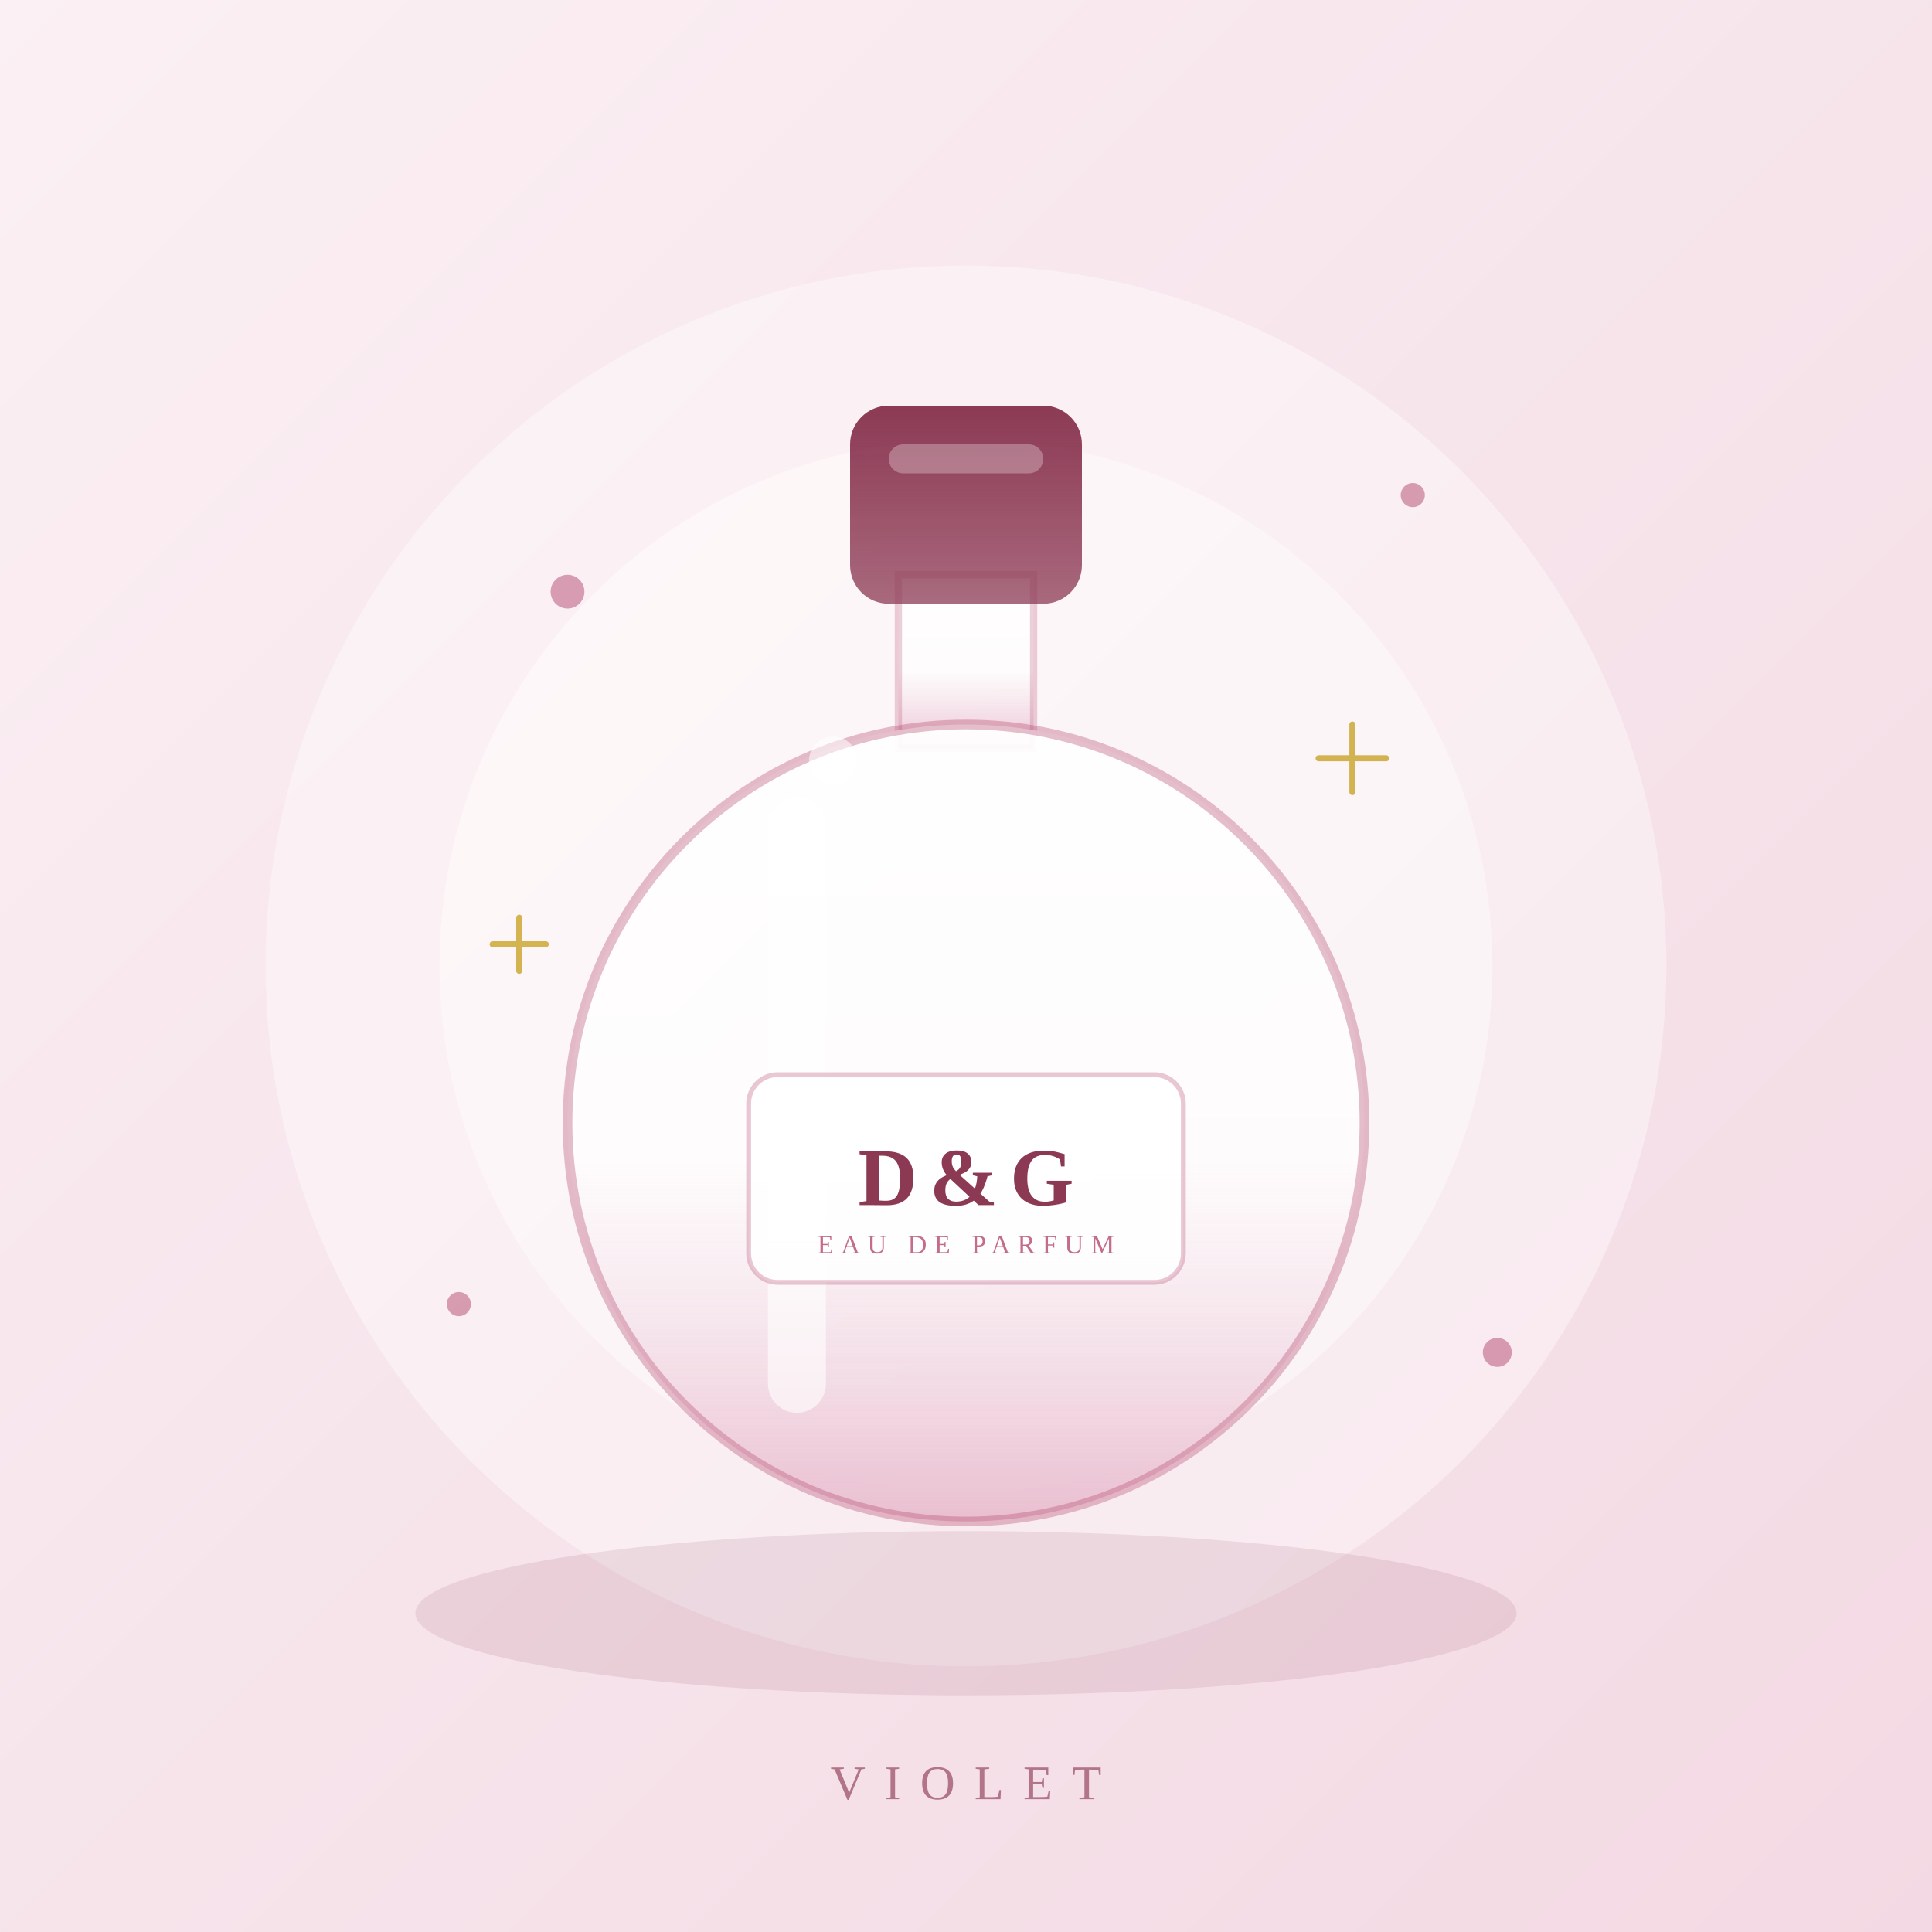
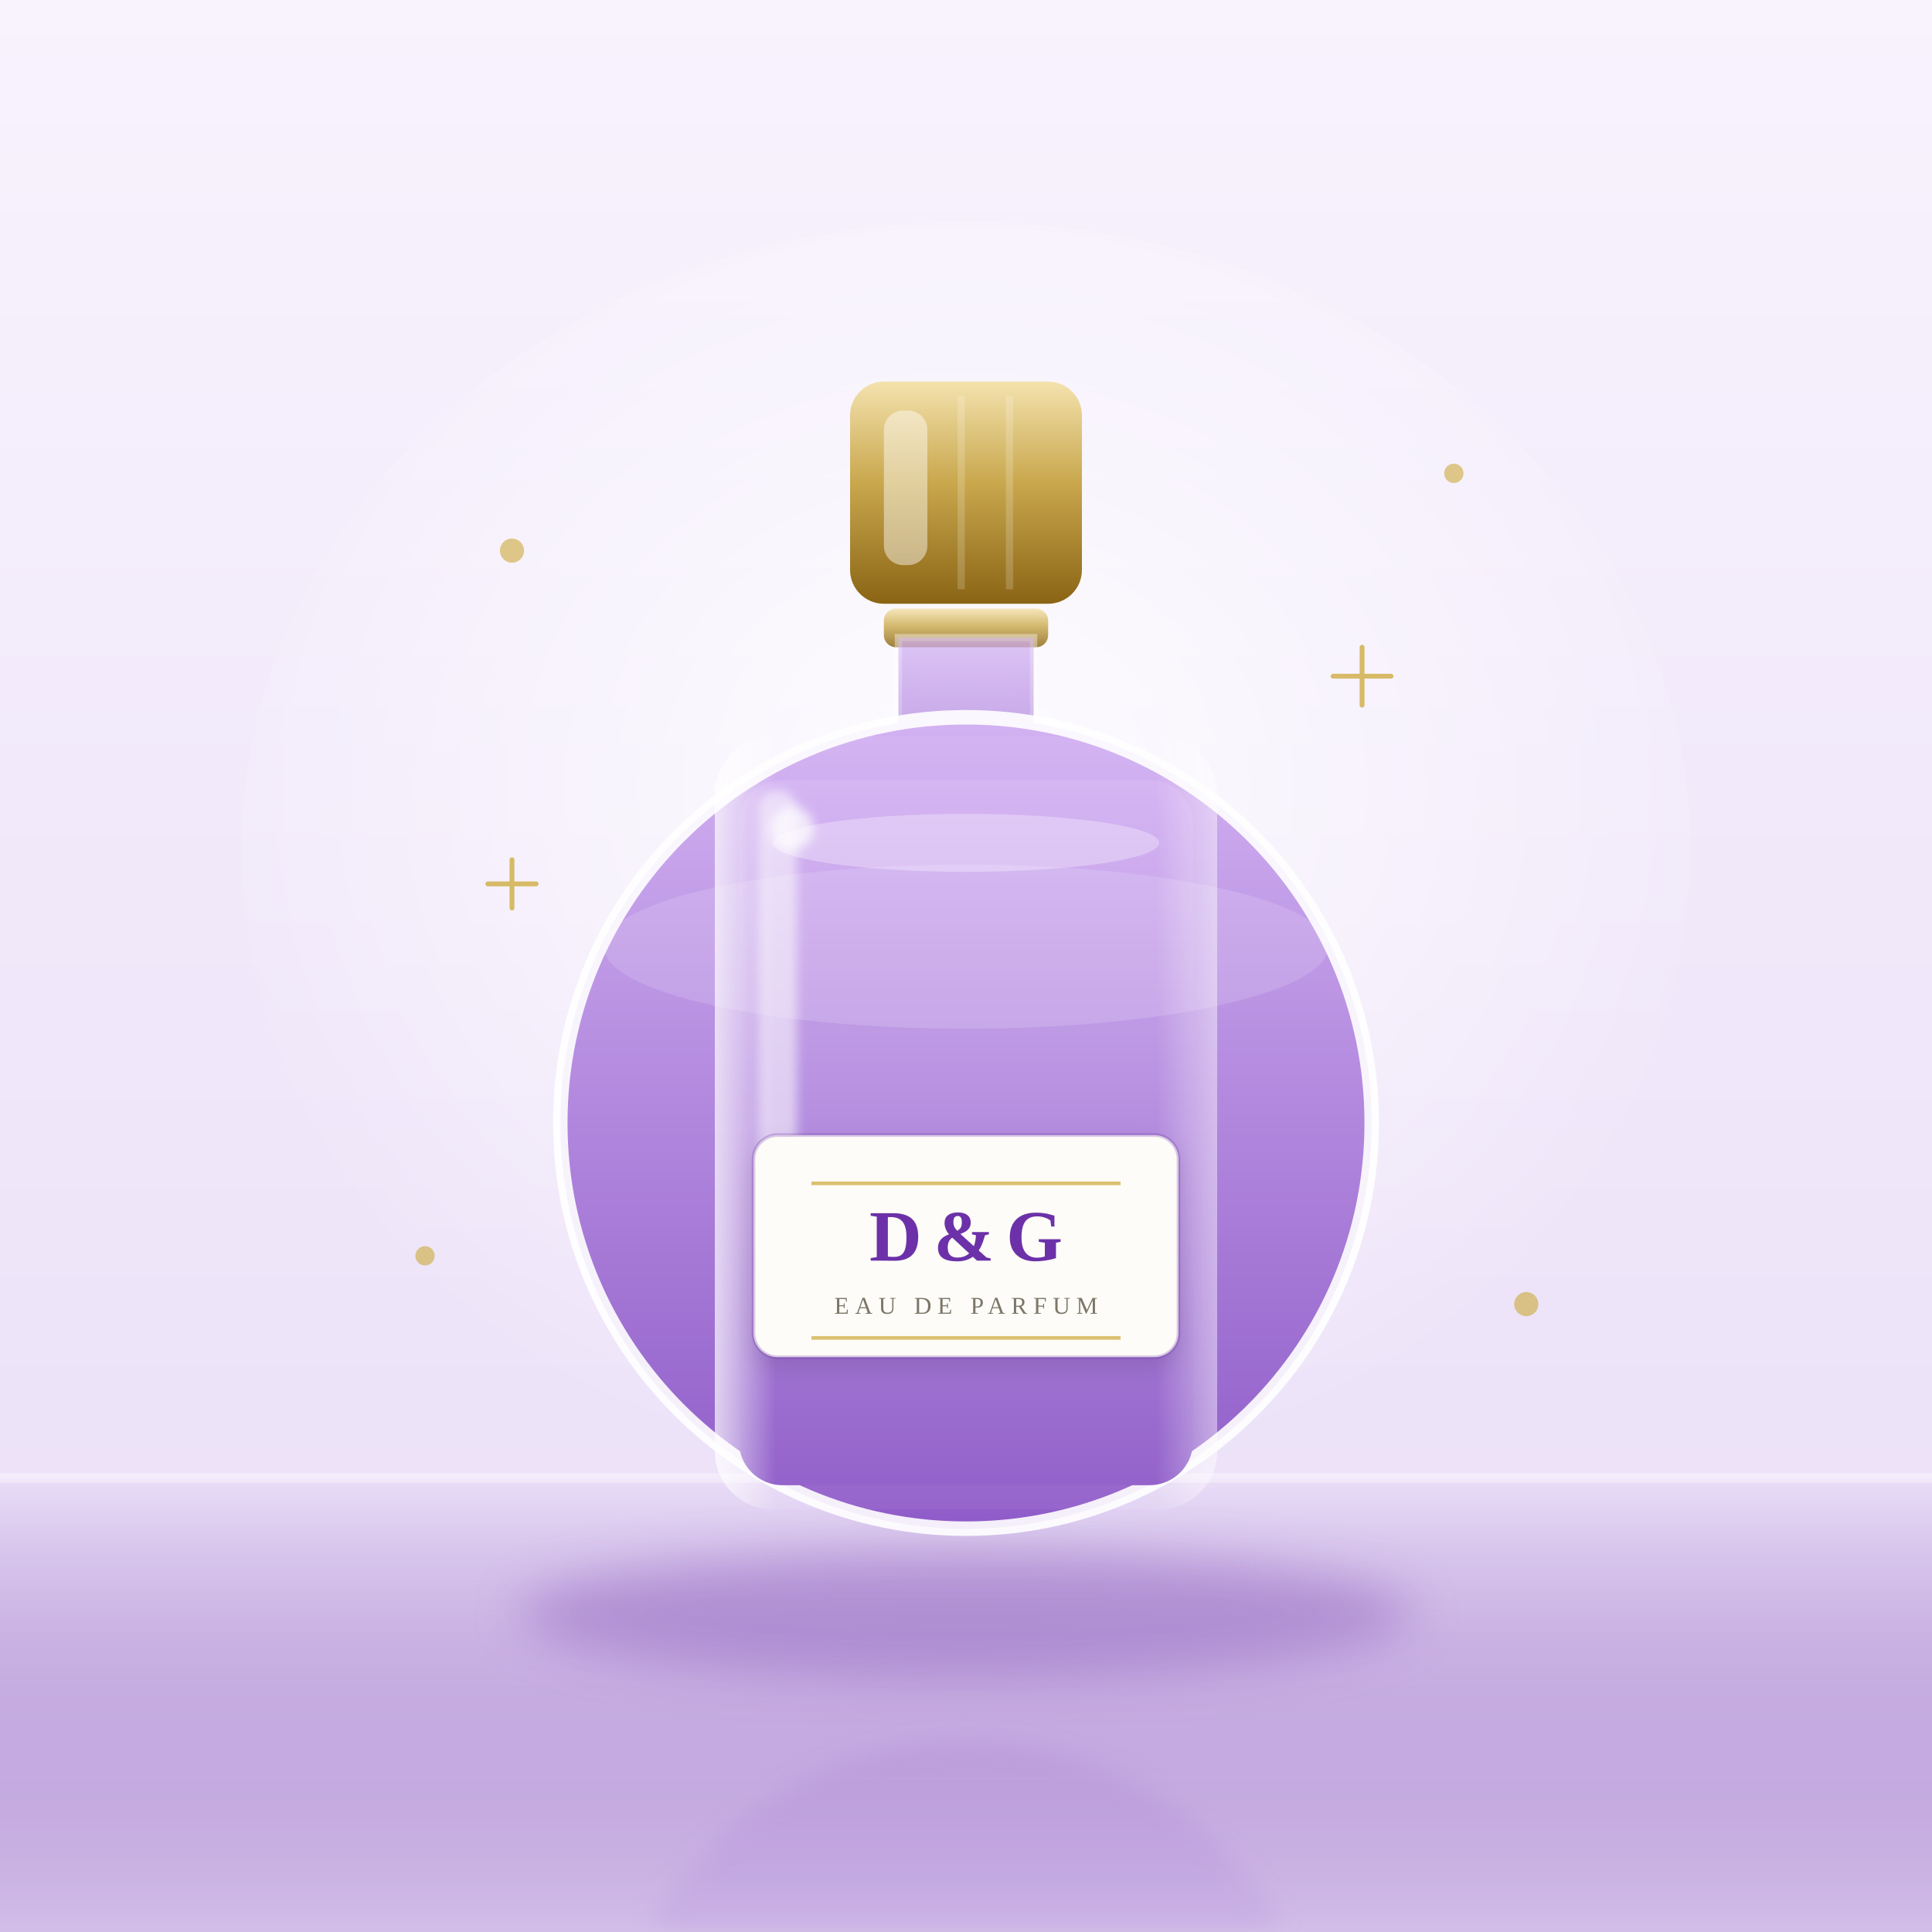
<svg xmlns="http://www.w3.org/2000/svg" viewBox="0 0 800 800" font-family="Georgia, 'Times New Roman', serif">
  <defs>
-     <linearGradient id="bg" x1="0" y1="0" x2="1" y2="1">
-       <stop offset="0" stop-color="#FBF0F4" />
-       <stop offset="1" stop-color="#F3D9E3" />
+     <linearGradient id="wall" x1="0" y1="0" x2="0" y2="1">
+       <stop offset="0" stop-color="#F8F3FD" />
+       <stop offset="1" stop-color="#E9DDF7" />
    </linearGradient>
-     <linearGradient id="glass" x1="0" y1="0" x2="0" y2="1">
-       <stop offset="0" stop-color="#FFFFFF" stop-opacity=".95" />
-       <stop offset=".55" stop-color="#FFFFFF" stop-opacity=".65" />
-       <stop offset="1" stop-color="#E9BFD0" />
+     <linearGradient id="floor" x1="0" y1="0" x2="0" y2="1">
+       <stop offset="0" stop-color="#E9DDF7" />
+       <stop offset="1" stop-color="#6C31A8" stop-opacity=".18" />
    </linearGradient>
-     <linearGradient id="cap" x1="0" y1="0" x2="0" y2="1">
-       <stop offset="0" stop-color="#8C3A54" />
-       <stop offset="1" stop-color="#8C3A54" stop-opacity=".75" />
+     <radialGradient id="glow" cx=".5" cy=".45" r=".55">
+       <stop offset="0" stop-color="#ffffff" stop-opacity=".85" />
+       <stop offset="1" stop-color="#ffffff" stop-opacity="0" />
+     </radialGradient>
+     <linearGradient id="liquid" x1="0" y1="0" x2="0" y2="1">
+       <stop offset="0" stop-color="#D3B2F2" />
+       <stop offset="1" stop-color="#8E5BC8" />
    </linearGradient>
+     <linearGradient id="capg" x1="0" y1="0" x2="0" y2="1">
+       <stop offset="0" stop-color="#F4E2AE" />
+       <stop offset=".45" stop-color="#C9A84E" />
+       <stop offset="1" stop-color="#8A6414" />
+     </linearGradient>
+     <linearGradient id="glassSide" x1="0" y1="0" x2="1" y2="0">
+       <stop offset="0" stop-color="#ffffff" stop-opacity=".7" />
+       <stop offset=".12" stop-color="#ffffff" stop-opacity=".05" />
+       <stop offset=".88" stop-color="#ffffff" stop-opacity=".05" />
+       <stop offset="1" stop-color="#ffffff" stop-opacity=".45" />
+     </linearGradient>
+     <filter id="blur10" x="-40%" y="-40%" width="180%" height="180%">
+       <feGaussianBlur stdDeviation="10" />
+     </filter>
+     <filter id="blur5" x="-40%" y="-40%" width="180%" height="180%">
+       <feGaussianBlur stdDeviation="5" />
+     </filter>
+     <filter id="blur2" x="-40%" y="-40%" width="180%" height="180%">
+       <feGaussianBlur stdDeviation="2" />
+     </filter>
  </defs>
-   <rect width="800" height="800" fill="url(#bg)" />
-   <circle cx="400" cy="400" r="290" fill="#ffffff" opacity=".38" />
-   <circle cx="400" cy="400" r="218" fill="#ffffff" opacity=".4" />
-   <g fill="#B4486E" opacity=".5">
-     <circle cx="235" cy="245" r="7" />
-     <circle cx="585" cy="205" r="5" />
-     <circle cx="620" cy="560" r="6" />
-     <circle cx="190" cy="540" r="5" />
+   <rect width="800" height="800" fill="url(#wall)" />
+   <rect y="612" width="800" height="188" fill="url(#floor)" />
+   <rect y="610" width="800" height="4" fill="#ffffff" opacity=".35" />
+   <ellipse cx="400" cy="352" rx="300" ry="260" fill="url(#glow)" />
+   <ellipse cx="400" cy="668" rx="185" ry="26" fill="#6C31A8" opacity=".3" filter="url(#blur10)" />
+   <g transform="translate(0 1336) scale(1 -1)" opacity=".14" filter="url(#blur5)">
+     <circle cx="400" cy="465" r="150" fill="url(#liquid)" />
  </g>
-   <g stroke="#C9A227" stroke-width="2.5" stroke-linecap="round" opacity=".8">
-     <path d="M560 300v28M546 314h28" />
-     <path d="M215 380v22M204 391h22" />
+   <rect x="352" y="158" width="96" height="92" rx="14" fill="url(#capg)" />
+   <rect x="366" y="170" width="18" height="64" rx="8" fill="#ffffff" opacity=".45" />
+   <path d="M398 164v80M418 164v80" stroke="#ffffff" opacity=".18" stroke-width="3" />
+   <rect x="366" y="252" width="68" height="16" rx="5" fill="url(#capg)" />
+   <rect x="366" y="252" width="68" height="16" rx="5" fill="#ffffff" opacity=".18" />
+   <rect x="372" y="264" width="56" height="42" fill="#D3B2F2" opacity=".55" stroke="rgba(255,255,255,.7)" stroke-width="3" />
+   <rect x="372" y="264" width="56" height="42" fill="url(#liquid)" opacity=".4" />
+   <circle cx="400" cy="465" r="168" fill="url(#liquid)" stroke="rgba(255,255,255,.9)" stroke-width="6" />
+   <rect x="306" y="323" width="188" height="292" rx="18" fill="url(#liquid)" />
+   <ellipse cx="400" cy="349" rx="80" ry="12" fill="#ffffff" opacity=".3" />
+   <ellipse cx="400" cy="392" rx="150" ry="34" fill="#ffffff" opacity=".14" />
+   <rect x="296" y="305" width="208" height="320" rx="24" fill="url(#glassSide)" />
+   <rect x="314" y="327" width="16" height="226" rx="8" fill="#ffffff" opacity=".55" filter="url(#blur2)" />
+   <circle cx="328" cy="343" r="9" fill="#ffffff" opacity=".7" filter="url(#blur2)" />
+   <rect x="312" y="474" width="176" height="92" rx="10" fill="#000000" opacity=".12" filter="url(#blur5)" />
+   <rect x="312" y="470" width="176" height="92" rx="10" fill="#FDFCF8" />
+   <rect x="312" y="470" width="176" height="92" rx="10" fill="none" stroke="#6C31A8" stroke-opacity=".25" stroke-width="1.5" />
+   <line x1="336" y1="490" x2="464" y2="490" stroke="#C9A227" stroke-opacity=".65" stroke-width="1.5" />
+   <text x="400" y="522" font-size="30" letter-spacing="5" fill="#6C31A8" text-anchor="middle" font-weight="600">D&amp;G</text>
+   <text x="400" y="544" font-size="10" letter-spacing="2.5" fill="#7d7668" text-anchor="middle">EAU DE PARFUM</text>
+   <line x1="336" y1="554" x2="464" y2="554" stroke="#C9A227" stroke-opacity=".65" stroke-width="1.5" />
+   <g fill="#C9A227" opacity=".55">
+     <circle cx="212" cy="228" r="5" />
+     <circle cx="602" cy="196" r="4" />
+     <circle cx="632" cy="540" r="5" />
+     <circle cx="176" cy="520" r="4" />
  </g>
-   <ellipse cx="400" cy="668" rx="228" ry="34" fill="#8C3A54" opacity=".12" />
-   <rect x="372" y="238" width="56" height="72" fill="url(#glass)" stroke="#B4486E" stroke-opacity=".25" stroke-width="3" />
-   <rect x="352" y="168" width="96" height="82" rx="16" fill="url(#cap)" />
-   <rect x="368" y="184" width="64" height="12" rx="6" fill="#ffffff" opacity=".28" />
-   <circle cx="400" cy="465" r="165" fill="url(#glass)" stroke="#B4486E" stroke-opacity=".35" stroke-width="4" />
-   <rect x="318" y="330" width="24" height="255" rx="12" fill="#ffffff" opacity=".6" />
-   <circle cx="345" cy="315" r="10" fill="#ffffff" opacity=".55" />
-   <rect x="310" y="445" width="180" height="86" rx="12" fill="#ffffff" opacity=".9" />
-   <rect x="310" y="445" width="180" height="86" rx="12" fill="none" stroke="#B4486E" stroke-opacity=".3" stroke-width="2" />
-   <text x="400" y="499" font-size="34" letter-spacing="5" fill="#8C3A54" text-anchor="middle" font-weight="600">D&amp;G</text>
-   <text x="400" y="519" font-size="11" letter-spacing="3" fill="#B4486E" text-anchor="middle" opacity=".8">EAU DE PARFUM</text>
-   <text x="400" y="745" font-size="20" letter-spacing="8" fill="#8C3A54" text-anchor="middle" opacity=".65">VIOLET</text>
+   <g stroke="#C9A227" stroke-width="2" stroke-linecap="round" opacity=".7">
+     <path d="M564 268v24M552 280h24" />
+     <path d="M212 356v20M202 366h20" />
+   </g>
</svg>
